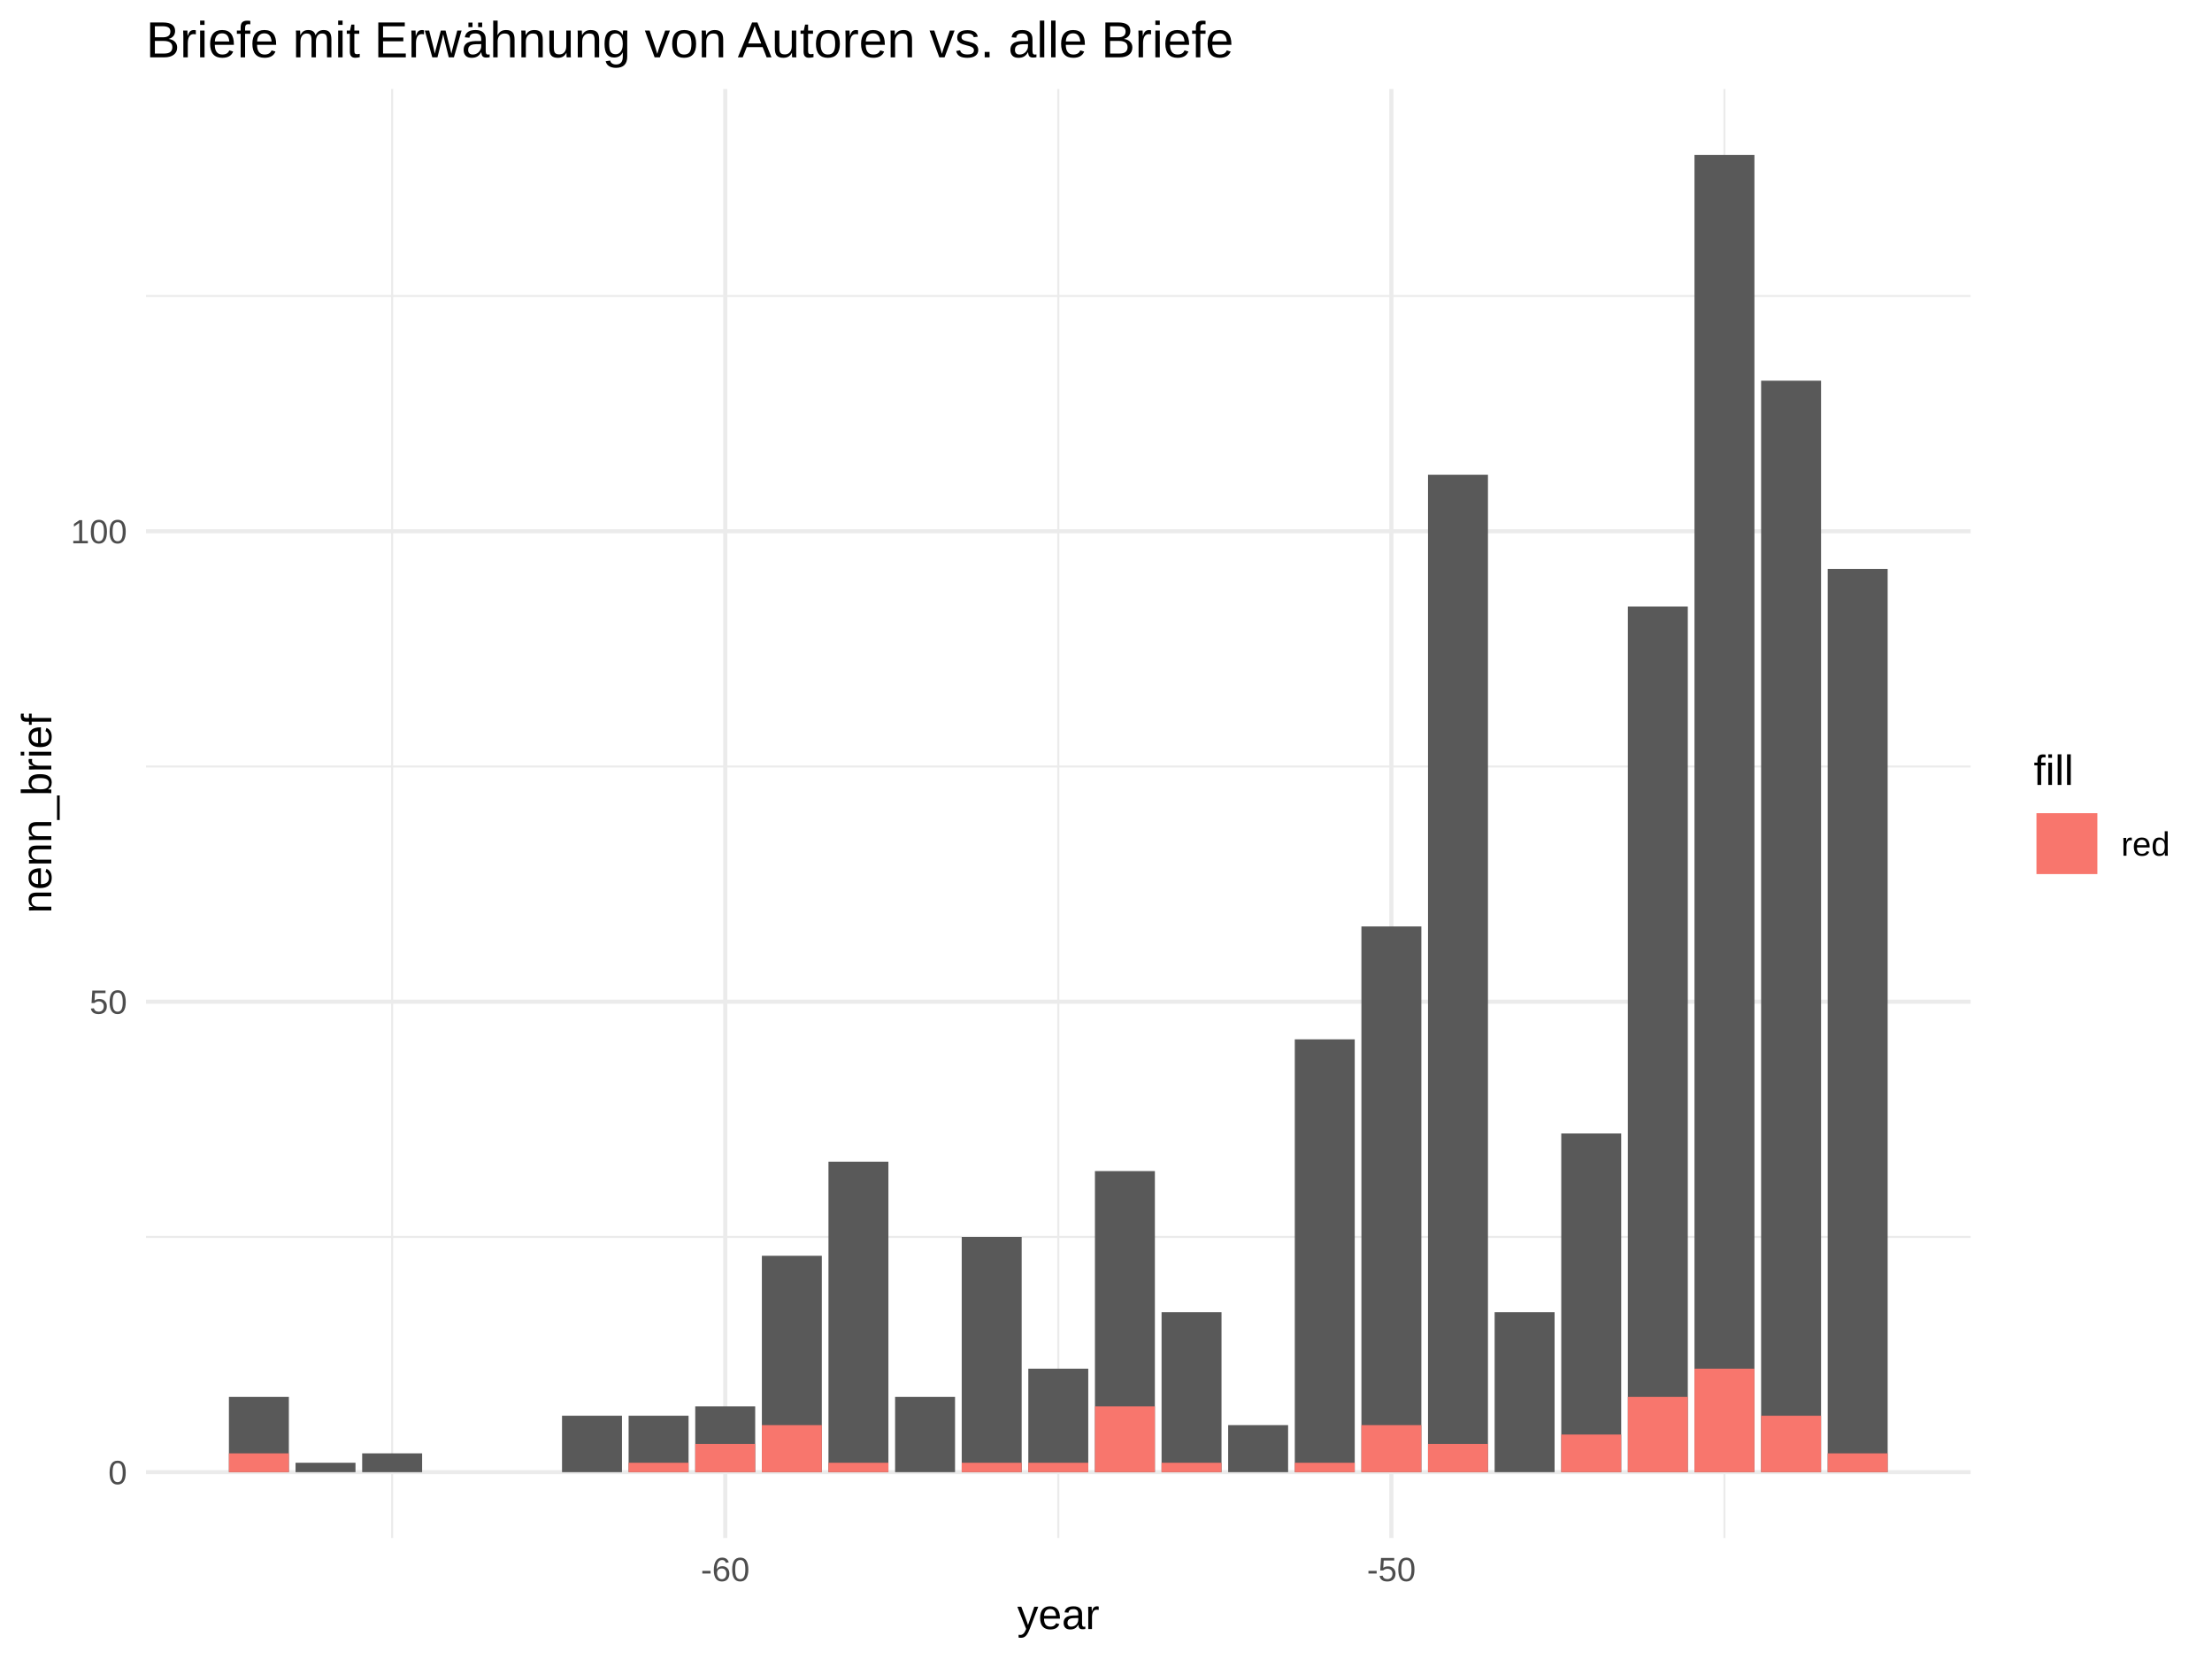
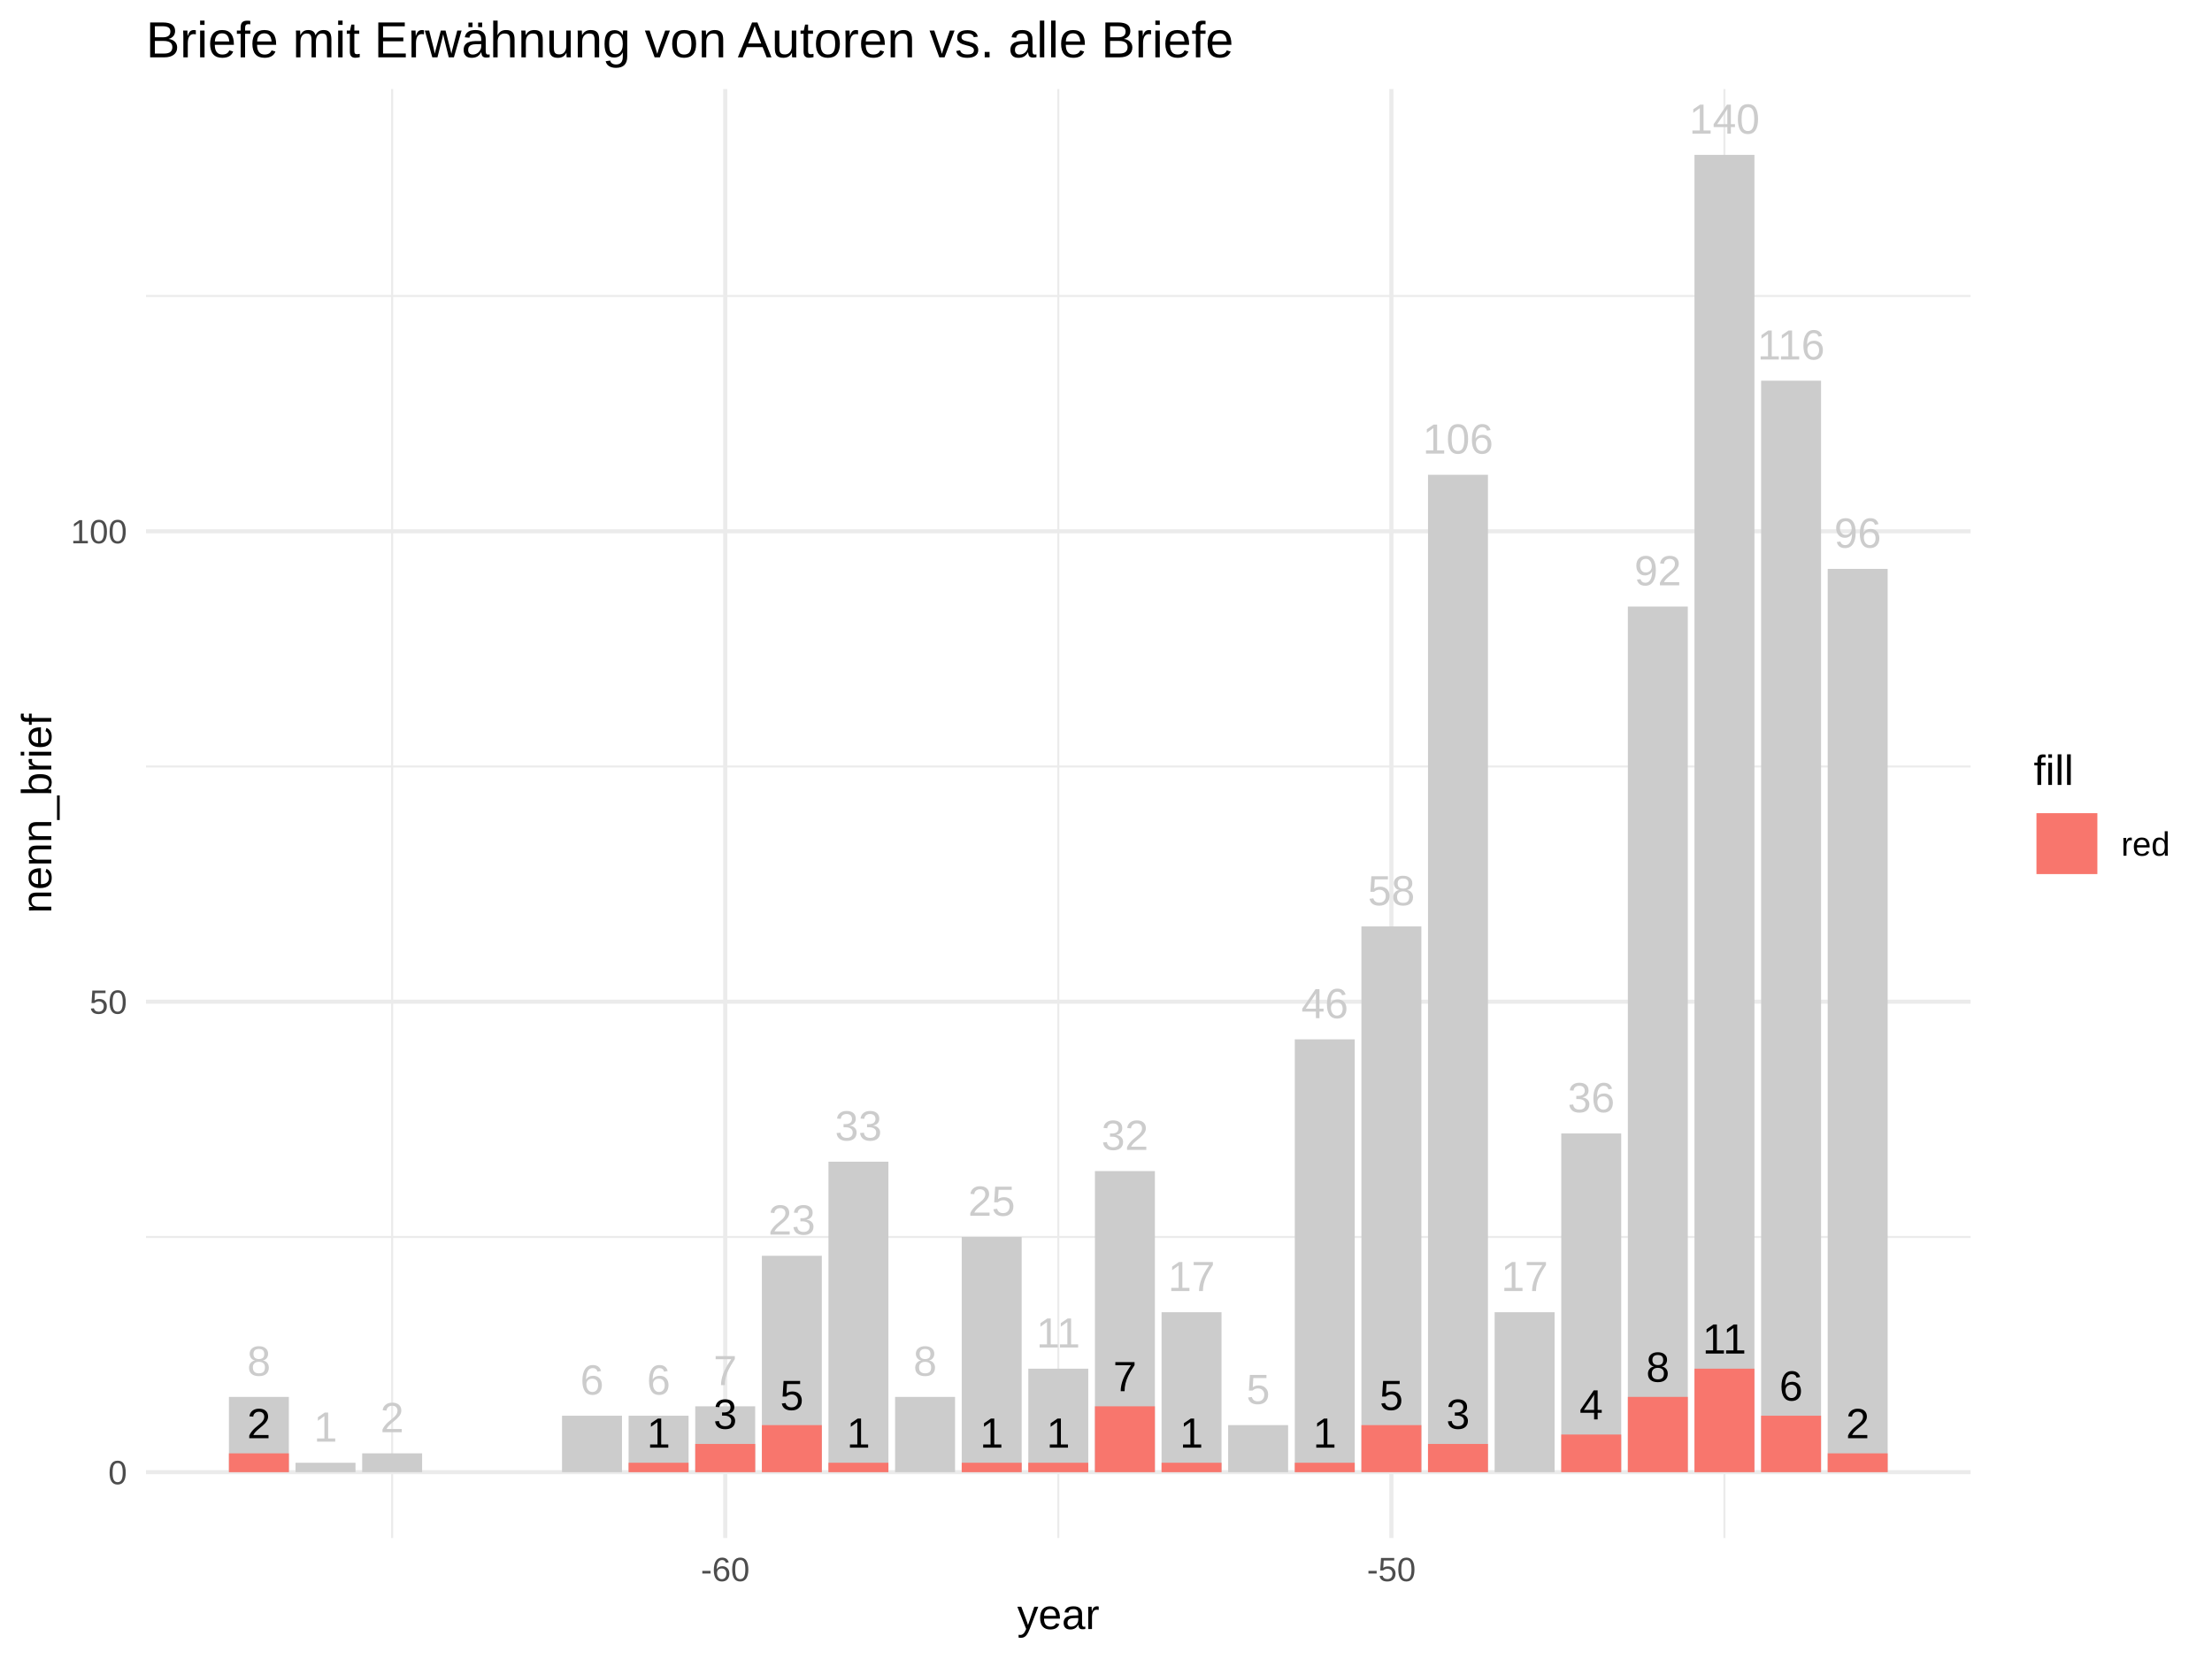
<svg xmlns="http://www.w3.org/2000/svg" width="576.00pt" height="432.00pt" viewBox="0 0 576.00 432.00">
  <g class="svglite">
    <defs>
      <style type="text/css">
    .svglite line, .svglite polyline, .svglite polygon, .svglite path, .svglite rect, .svglite circle {
      fill: none;
      stroke: #000000;
      stroke-linecap: round;
      stroke-linejoin: round;
      stroke-miterlimit: 10.00;
    }
    .svglite text {
      white-space: pre;
    }
    .svglite g.glyphgroup path {
      fill: inherit;
      stroke: none;
    }
  </style>
    </defs>
    <rect width="100%" height="100%" style="stroke: none; fill: #FFFFFF;" />
    <defs>
      <clipPath id="cpMC4wMHw1NzYuMDB8MC4wMHw0MzIuMDA=">
        <rect x="0.00" y="0.00" width="576.00" height="432.00" />
      </clipPath>
    </defs>
    <g clip-path="url(#cpMC4wMHw1NzYuMDB8MC4wMHw0MzIuMDA=)">
      <rect x="0.00" y="0" width="576.00" height="432.00" style="stroke-width: 1.07; stroke: none; fill: #FFFFFF;" />
    </g>
    <defs>
      <clipPath id="cpMzguMDJ8NTEzLjE0fDIzLjE4fDQwMC41MA==">
        <rect x="38.02" y="23.18" width="475.12" height="377.33" />
      </clipPath>
    </defs>
    <g clip-path="url(#cpMzguMDJ8NTEzLjE0fDIzLjE4fDQwMC41MA==)">
      <polyline points="38.02,322.10 513.14,322.10 " style="stroke-width: 0.53; stroke: #EBEBEB; stroke-linecap: butt;" />
      <polyline points="38.02,199.59 513.14,199.59 " style="stroke-width: 0.53; stroke: #EBEBEB; stroke-linecap: butt;" />
      <polyline points="38.02,77.08 513.14,77.08 " style="stroke-width: 0.53; stroke: #EBEBEB; stroke-linecap: butt;" />
      <polyline points="102.11,400.50 102.11,23.18 " style="stroke-width: 0.53; stroke: #EBEBEB; stroke-linecap: butt;" />
      <polyline points="275.58,400.50 275.58,23.18 " style="stroke-width: 0.53; stroke: #EBEBEB; stroke-linecap: butt;" />
      <polyline points="449.04,400.50 449.04,23.18 " style="stroke-width: 0.53; stroke: #EBEBEB; stroke-linecap: butt;" />
      <polyline points="38.02,383.35 513.14,383.35 " style="stroke-width: 1.07; stroke: #EBEBEB; stroke-linecap: butt;" />
      <polyline points="38.02,260.84 513.14,260.84 " style="stroke-width: 1.07; stroke: #EBEBEB; stroke-linecap: butt;" />
      <polyline points="38.02,138.34 513.14,138.34 " style="stroke-width: 1.07; stroke: #EBEBEB; stroke-linecap: butt;" />
      <polyline points="188.85,400.50 188.85,23.18 " style="stroke-width: 1.07; stroke: #EBEBEB; stroke-linecap: butt;" />
      <polyline points="362.31,400.50 362.31,23.18 " style="stroke-width: 1.07; stroke: #EBEBEB; stroke-linecap: butt;" />
-       <rect x="59.61" y="363.75" width="15.61" height="19.60" style="stroke-width: 1.07; stroke: none; stroke-linecap: butt; stroke-linejoin: miter; fill: #595959;" />
-       <rect x="76.96" y="380.90" width="15.61" height="2.45" style="stroke-width: 1.07; stroke: none; stroke-linecap: butt; stroke-linejoin: miter; fill: #595959;" />
-       <rect x="94.31" y="378.45" width="15.61" height="4.90" style="stroke-width: 1.07; stroke: none; stroke-linecap: butt; stroke-linejoin: miter; fill: #595959;" />
-       <rect x="146.35" y="368.65" width="15.61" height="14.70" style="stroke-width: 1.07; stroke: none; stroke-linecap: butt; stroke-linejoin: miter; fill: #595959;" />
-       <rect x="163.69" y="368.65" width="15.61" height="14.70" style="stroke-width: 1.07; stroke: none; stroke-linecap: butt; stroke-linejoin: miter; fill: #595959;" />
-       <rect x="181.04" y="366.20" width="15.61" height="17.15" style="stroke-width: 1.07; stroke: none; stroke-linecap: butt; stroke-linejoin: miter; fill: #595959;" />
-       <rect x="198.39" y="327.00" width="15.61" height="56.35" style="stroke-width: 1.07; stroke: none; stroke-linecap: butt; stroke-linejoin: miter; fill: #595959;" />
-       <rect x="215.73" y="302.50" width="15.61" height="80.86" style="stroke-width: 1.07; stroke: none; stroke-linecap: butt; stroke-linejoin: miter; fill: #595959;" />
-       <rect x="233.08" y="363.75" width="15.61" height="19.60" style="stroke-width: 1.07; stroke: none; stroke-linecap: butt; stroke-linejoin: miter; fill: #595959;" />
-       <rect x="250.43" y="322.10" width="15.61" height="61.25" style="stroke-width: 1.07; stroke: none; stroke-linecap: butt; stroke-linejoin: miter; fill: #595959;" />
-       <rect x="267.77" y="356.40" width="15.61" height="26.95" style="stroke-width: 1.07; stroke: none; stroke-linecap: butt; stroke-linejoin: miter; fill: #595959;" />
-       <rect x="285.12" y="304.95" width="15.61" height="78.41" style="stroke-width: 1.07; stroke: none; stroke-linecap: butt; stroke-linejoin: miter; fill: #595959;" />
-       <rect x="302.47" y="341.70" width="15.61" height="41.65" style="stroke-width: 1.07; stroke: none; stroke-linecap: butt; stroke-linejoin: miter; fill: #595959;" />
-       <rect x="319.81" y="371.10" width="15.61" height="12.25" style="stroke-width: 1.07; stroke: none; stroke-linecap: butt; stroke-linejoin: miter; fill: #595959;" />
-       <rect x="337.16" y="270.64" width="15.61" height="112.71" style="stroke-width: 1.07; stroke: none; stroke-linecap: butt; stroke-linejoin: miter; fill: #595959;" />
-       <rect x="354.51" y="241.24" width="15.61" height="142.11" style="stroke-width: 1.07; stroke: none; stroke-linecap: butt; stroke-linejoin: miter; fill: #595959;" />
-       <rect x="371.85" y="123.63" width="15.61" height="259.72" style="stroke-width: 1.07; stroke: none; stroke-linecap: butt; stroke-linejoin: miter; fill: #595959;" />
-       <rect x="389.20" y="341.70" width="15.61" height="41.65" style="stroke-width: 1.07; stroke: none; stroke-linecap: butt; stroke-linejoin: miter; fill: #595959;" />
-       <rect x="406.55" y="295.15" width="15.61" height="88.21" style="stroke-width: 1.07; stroke: none; stroke-linecap: butt; stroke-linejoin: miter; fill: #595959;" />
-       <rect x="423.89" y="157.94" width="15.61" height="225.42" style="stroke-width: 1.07; stroke: none; stroke-linecap: butt; stroke-linejoin: miter; fill: #595959;" />
-       <rect x="441.24" y="40.33" width="15.61" height="343.02" style="stroke-width: 1.07; stroke: none; stroke-linecap: butt; stroke-linejoin: miter; fill: #595959;" />
-       <rect x="458.59" y="99.13" width="15.61" height="284.22" style="stroke-width: 1.07; stroke: none; stroke-linecap: butt; stroke-linejoin: miter; fill: #595959;" />
-       <rect x="475.93" y="148.14" width="15.61" height="235.22" style="stroke-width: 1.07; stroke: none; stroke-linecap: butt; stroke-linejoin: miter; fill: #595959;" />
+       <rect x="59.61" y="363.75" width="15.61" height="19.60" style="stroke-width: 1.07; stroke: none; stroke-linecap: butt; stroke-linejoin: miter; fill: #CCCCCC;" />
+       <rect x="76.96" y="380.90" width="15.61" height="2.45" style="stroke-width: 1.07; stroke: none; stroke-linecap: butt; stroke-linejoin: miter; fill: #CCCCCC;" />
+       <rect x="94.31" y="378.45" width="15.61" height="4.90" style="stroke-width: 1.07; stroke: none; stroke-linecap: butt; stroke-linejoin: miter; fill: #CCCCCC;" />
+       <rect x="146.35" y="368.65" width="15.61" height="14.70" style="stroke-width: 1.07; stroke: none; stroke-linecap: butt; stroke-linejoin: miter; fill: #CCCCCC;" />
+       <rect x="163.69" y="368.65" width="15.61" height="14.70" style="stroke-width: 1.07; stroke: none; stroke-linecap: butt; stroke-linejoin: miter; fill: #CCCCCC;" />
+       <rect x="181.04" y="366.20" width="15.61" height="17.15" style="stroke-width: 1.07; stroke: none; stroke-linecap: butt; stroke-linejoin: miter; fill: #CCCCCC;" />
+       <rect x="198.39" y="327.00" width="15.61" height="56.35" style="stroke-width: 1.07; stroke: none; stroke-linecap: butt; stroke-linejoin: miter; fill: #CCCCCC;" />
+       <rect x="215.73" y="302.50" width="15.61" height="80.86" style="stroke-width: 1.07; stroke: none; stroke-linecap: butt; stroke-linejoin: miter; fill: #CCCCCC;" />
+       <rect x="233.08" y="363.75" width="15.61" height="19.60" style="stroke-width: 1.07; stroke: none; stroke-linecap: butt; stroke-linejoin: miter; fill: #CCCCCC;" />
+       <rect x="250.43" y="322.10" width="15.61" height="61.25" style="stroke-width: 1.07; stroke: none; stroke-linecap: butt; stroke-linejoin: miter; fill: #CCCCCC;" />
+       <rect x="267.77" y="356.40" width="15.61" height="26.95" style="stroke-width: 1.07; stroke: none; stroke-linecap: butt; stroke-linejoin: miter; fill: #CCCCCC;" />
+       <rect x="285.12" y="304.95" width="15.61" height="78.41" style="stroke-width: 1.07; stroke: none; stroke-linecap: butt; stroke-linejoin: miter; fill: #CCCCCC;" />
+       <rect x="302.47" y="341.70" width="15.61" height="41.65" style="stroke-width: 1.07; stroke: none; stroke-linecap: butt; stroke-linejoin: miter; fill: #CCCCCC;" />
+       <rect x="319.81" y="371.10" width="15.61" height="12.25" style="stroke-width: 1.07; stroke: none; stroke-linecap: butt; stroke-linejoin: miter; fill: #CCCCCC;" />
+       <rect x="337.16" y="270.64" width="15.61" height="112.71" style="stroke-width: 1.07; stroke: none; stroke-linecap: butt; stroke-linejoin: miter; fill: #CCCCCC;" />
+       <rect x="354.51" y="241.24" width="15.61" height="142.11" style="stroke-width: 1.07; stroke: none; stroke-linecap: butt; stroke-linejoin: miter; fill: #CCCCCC;" />
+       <rect x="371.85" y="123.63" width="15.61" height="259.72" style="stroke-width: 1.07; stroke: none; stroke-linecap: butt; stroke-linejoin: miter; fill: #CCCCCC;" />
+       <rect x="389.20" y="341.70" width="15.61" height="41.65" style="stroke-width: 1.07; stroke: none; stroke-linecap: butt; stroke-linejoin: miter; fill: #CCCCCC;" />
+       <rect x="406.55" y="295.15" width="15.61" height="88.21" style="stroke-width: 1.07; stroke: none; stroke-linecap: butt; stroke-linejoin: miter; fill: #CCCCCC;" />
+       <rect x="423.89" y="157.94" width="15.61" height="225.42" style="stroke-width: 1.07; stroke: none; stroke-linecap: butt; stroke-linejoin: miter; fill: #CCCCCC;" />
+       <rect x="441.24" y="40.33" width="15.61" height="343.02" style="stroke-width: 1.07; stroke: none; stroke-linecap: butt; stroke-linejoin: miter; fill: #CCCCCC;" />
+       <rect x="458.59" y="99.13" width="15.61" height="284.22" style="stroke-width: 1.07; stroke: none; stroke-linecap: butt; stroke-linejoin: miter; fill: #CCCCCC;" />
+       <rect x="475.93" y="148.14" width="15.61" height="235.22" style="stroke-width: 1.07; stroke: none; stroke-linecap: butt; stroke-linejoin: miter; fill: #CCCCCC;" />
      <rect x="59.61" y="378.45" width="15.61" height="4.90" style="stroke-width: 1.07; stroke: none; stroke-linecap: butt; stroke-linejoin: miter; fill: #F8766D;" />
      <rect x="163.69" y="380.90" width="15.61" height="2.45" style="stroke-width: 1.07; stroke: none; stroke-linecap: butt; stroke-linejoin: miter; fill: #F8766D;" />
      <rect x="181.04" y="376.00" width="15.61" height="7.35" style="stroke-width: 1.07; stroke: none; stroke-linecap: butt; stroke-linejoin: miter; fill: #F8766D;" />
      <rect x="198.39" y="371.10" width="15.61" height="12.25" style="stroke-width: 1.07; stroke: none; stroke-linecap: butt; stroke-linejoin: miter; fill: #F8766D;" />
      <rect x="215.73" y="380.90" width="15.61" height="2.45" style="stroke-width: 1.07; stroke: none; stroke-linecap: butt; stroke-linejoin: miter; fill: #F8766D;" />
      <rect x="250.43" y="380.90" width="15.61" height="2.45" style="stroke-width: 1.07; stroke: none; stroke-linecap: butt; stroke-linejoin: miter; fill: #F8766D;" />
      <rect x="267.77" y="380.90" width="15.61" height="2.45" style="stroke-width: 1.07; stroke: none; stroke-linecap: butt; stroke-linejoin: miter; fill: #F8766D;" />
      <rect x="285.12" y="366.20" width="15.61" height="17.15" style="stroke-width: 1.07; stroke: none; stroke-linecap: butt; stroke-linejoin: miter; fill: #F8766D;" />
      <rect x="302.47" y="380.90" width="15.61" height="2.45" style="stroke-width: 1.07; stroke: none; stroke-linecap: butt; stroke-linejoin: miter; fill: #F8766D;" />
      <rect x="337.16" y="380.90" width="15.61" height="2.45" style="stroke-width: 1.07; stroke: none; stroke-linecap: butt; stroke-linejoin: miter; fill: #F8766D;" />
      <rect x="354.51" y="371.10" width="15.61" height="12.25" style="stroke-width: 1.07; stroke: none; stroke-linecap: butt; stroke-linejoin: miter; fill: #F8766D;" />
      <rect x="371.85" y="376.00" width="15.61" height="7.35" style="stroke-width: 1.07; stroke: none; stroke-linecap: butt; stroke-linejoin: miter; fill: #F8766D;" />
      <rect x="406.55" y="373.55" width="15.61" height="9.80" style="stroke-width: 1.07; stroke: none; stroke-linecap: butt; stroke-linejoin: miter; fill: #F8766D;" />
      <rect x="423.89" y="363.75" width="15.61" height="19.60" style="stroke-width: 1.07; stroke: none; stroke-linecap: butt; stroke-linejoin: miter; fill: #F8766D;" />
      <rect x="441.24" y="356.40" width="15.61" height="26.95" style="stroke-width: 1.07; stroke: none; stroke-linecap: butt; stroke-linejoin: miter; fill: #F8766D;" />
      <rect x="458.59" y="368.65" width="15.61" height="14.70" style="stroke-width: 1.07; stroke: none; stroke-linecap: butt; stroke-linejoin: miter; fill: #F8766D;" />
      <rect x="475.93" y="378.45" width="15.61" height="4.90" style="stroke-width: 1.07; stroke: none; stroke-linecap: butt; stroke-linejoin: miter; fill: #F8766D;" />
+       <text x="67.42" y="374.51" text-anchor="middle" style="font-size: 11.00px; font-family: &quot;Arial&quot;;" textLength="6.12px" lengthAdjust="spacingAndGlyphs">2</text>
+       <text x="171.50" y="376.96" text-anchor="middle" style="font-size: 11.00px; font-family: &quot;Arial&quot;;" textLength="6.12px" lengthAdjust="spacingAndGlyphs">1</text>
+       <text x="188.85" y="372.06" text-anchor="middle" style="font-size: 11.00px; font-family: &quot;Arial&quot;;" textLength="6.12px" lengthAdjust="spacingAndGlyphs">3</text>
+       <text x="206.19" y="367.16" text-anchor="middle" style="font-size: 11.00px; font-family: &quot;Arial&quot;;" textLength="6.12px" lengthAdjust="spacingAndGlyphs">5</text>
+       <text x="223.54" y="376.96" text-anchor="middle" style="font-size: 11.00px; font-family: &quot;Arial&quot;;" textLength="6.12px" lengthAdjust="spacingAndGlyphs">1</text>
+       <text x="258.23" y="376.96" text-anchor="middle" style="font-size: 11.00px; font-family: &quot;Arial&quot;;" textLength="6.12px" lengthAdjust="spacingAndGlyphs">1</text>
+       <text x="275.58" y="376.96" text-anchor="middle" style="font-size: 11.00px; font-family: &quot;Arial&quot;;" textLength="6.12px" lengthAdjust="spacingAndGlyphs">1</text>
+       <text x="292.93" y="362.26" text-anchor="middle" style="font-size: 11.00px; font-family: &quot;Arial&quot;;" textLength="6.12px" lengthAdjust="spacingAndGlyphs">7</text>
+       <text x="310.27" y="376.96" text-anchor="middle" style="font-size: 11.00px; font-family: &quot;Arial&quot;;" textLength="6.12px" lengthAdjust="spacingAndGlyphs">1</text>
+       <text x="344.97" y="376.96" text-anchor="middle" style="font-size: 11.00px; font-family: &quot;Arial&quot;;" textLength="6.12px" lengthAdjust="spacingAndGlyphs">1</text>
+       <text x="362.31" y="367.16" text-anchor="middle" style="font-size: 11.00px; font-family: &quot;Arial&quot;;" textLength="6.12px" lengthAdjust="spacingAndGlyphs">5</text>
+       <text x="379.66" y="372.06" text-anchor="middle" style="font-size: 11.00px; font-family: &quot;Arial&quot;;" textLength="6.12px" lengthAdjust="spacingAndGlyphs">3</text>
+       <text x="414.35" y="369.61" text-anchor="middle" style="font-size: 11.00px; font-family: &quot;Arial&quot;;" textLength="6.12px" lengthAdjust="spacingAndGlyphs">4</text>
+       <text x="431.70" y="359.81" text-anchor="middle" style="font-size: 11.00px; font-family: &quot;Arial&quot;;" textLength="6.12px" lengthAdjust="spacingAndGlyphs">8</text>
+       <text x="449.04" y="352.46" text-anchor="middle" style="font-size: 11.00px; font-family: &quot;Arial&quot;;" textLength="11.44px" lengthAdjust="spacingAndGlyphs">11</text>
+       <text x="466.39" y="364.71" text-anchor="middle" style="font-size: 11.00px; font-family: &quot;Arial&quot;;" textLength="6.12px" lengthAdjust="spacingAndGlyphs">6</text>
+       <text x="483.74" y="374.51" text-anchor="middle" style="font-size: 11.00px; font-family: &quot;Arial&quot;;" textLength="6.12px" lengthAdjust="spacingAndGlyphs">2</text>
+       <text x="67.42" y="358.24" text-anchor="middle" style="font-size: 11.00px;fill: #CCCCCC; font-family: &quot;Arial&quot;;" textLength="6.12px" lengthAdjust="spacingAndGlyphs">8</text>
+       <text x="84.77" y="375.39" text-anchor="middle" style="font-size: 11.00px;fill: #CCCCCC; font-family: &quot;Arial&quot;;" textLength="6.12px" lengthAdjust="spacingAndGlyphs">1</text>
+       <text x="102.11" y="372.94" text-anchor="middle" style="font-size: 11.00px;fill: #CCCCCC; font-family: &quot;Arial&quot;;" textLength="6.12px" lengthAdjust="spacingAndGlyphs">2</text>
+       <text x="154.15" y="363.14" text-anchor="middle" style="font-size: 11.00px;fill: #CCCCCC; font-family: &quot;Arial&quot;;" textLength="6.12px" lengthAdjust="spacingAndGlyphs">6</text>
+       <text x="171.50" y="363.14" text-anchor="middle" style="font-size: 11.00px;fill: #CCCCCC; font-family: &quot;Arial&quot;;" textLength="6.12px" lengthAdjust="spacingAndGlyphs">6</text>
+       <text x="188.85" y="360.69" text-anchor="middle" style="font-size: 11.00px;fill: #CCCCCC; font-family: &quot;Arial&quot;;" textLength="6.12px" lengthAdjust="spacingAndGlyphs">7</text>
+       <text x="206.19" y="321.48" text-anchor="middle" style="font-size: 11.00px;fill: #CCCCCC; font-family: &quot;Arial&quot;;" textLength="12.25px" lengthAdjust="spacingAndGlyphs">23</text>
+       <text x="223.54" y="296.98" text-anchor="middle" style="font-size: 11.00px;fill: #CCCCCC; font-family: &quot;Arial&quot;;" textLength="12.25px" lengthAdjust="spacingAndGlyphs">33</text>
+       <text x="240.89" y="358.24" text-anchor="middle" style="font-size: 11.00px;fill: #CCCCCC; font-family: &quot;Arial&quot;;" textLength="6.12px" lengthAdjust="spacingAndGlyphs">8</text>
+       <text x="258.23" y="316.58" text-anchor="middle" style="font-size: 11.00px;fill: #CCCCCC; font-family: &quot;Arial&quot;;" textLength="12.25px" lengthAdjust="spacingAndGlyphs">25</text>
+       <text x="275.58" y="350.89" text-anchor="middle" style="font-size: 11.00px;fill: #CCCCCC; font-family: &quot;Arial&quot;;" textLength="11.44px" lengthAdjust="spacingAndGlyphs">11</text>
+       <text x="292.93" y="299.43" text-anchor="middle" style="font-size: 11.00px;fill: #CCCCCC; font-family: &quot;Arial&quot;;" textLength="12.25px" lengthAdjust="spacingAndGlyphs">32</text>
+       <text x="310.27" y="336.19" text-anchor="middle" style="font-size: 11.00px;fill: #CCCCCC; font-family: &quot;Arial&quot;;" textLength="12.25px" lengthAdjust="spacingAndGlyphs">17</text>
+       <text x="327.62" y="365.59" text-anchor="middle" style="font-size: 11.00px;fill: #CCCCCC; font-family: &quot;Arial&quot;;" textLength="6.12px" lengthAdjust="spacingAndGlyphs">5</text>
+       <text x="344.97" y="265.13" text-anchor="middle" style="font-size: 11.00px;fill: #CCCCCC; font-family: &quot;Arial&quot;;" textLength="12.25px" lengthAdjust="spacingAndGlyphs">46</text>
+       <text x="362.31" y="235.73" text-anchor="middle" style="font-size: 11.00px;fill: #CCCCCC; font-family: &quot;Arial&quot;;" textLength="12.25px" lengthAdjust="spacingAndGlyphs">58</text>
+       <text x="379.66" y="118.12" text-anchor="middle" style="font-size: 11.00px;fill: #CCCCCC; font-family: &quot;Arial&quot;;" textLength="18.38px" lengthAdjust="spacingAndGlyphs">106</text>
+       <text x="397.00" y="336.19" text-anchor="middle" style="font-size: 11.00px;fill: #CCCCCC; font-family: &quot;Arial&quot;;" textLength="12.25px" lengthAdjust="spacingAndGlyphs">17</text>
+       <text x="414.35" y="289.63" text-anchor="middle" style="font-size: 11.00px;fill: #CCCCCC; font-family: &quot;Arial&quot;;" textLength="12.25px" lengthAdjust="spacingAndGlyphs">36</text>
+       <text x="431.70" y="152.42" text-anchor="middle" style="font-size: 11.00px;fill: #CCCCCC; font-family: &quot;Arial&quot;;" textLength="12.25px" lengthAdjust="spacingAndGlyphs">92</text>
+       <text x="449.04" y="34.81" text-anchor="middle" style="font-size: 11.00px;fill: #CCCCCC; font-family: &quot;Arial&quot;;" textLength="18.38px" lengthAdjust="spacingAndGlyphs">140</text>
+       <text x="466.39" y="93.62" text-anchor="middle" style="font-size: 11.00px;fill: #CCCCCC; font-family: &quot;Arial&quot;;" textLength="17.56px" lengthAdjust="spacingAndGlyphs">116</text>
+       <text x="483.74" y="142.62" text-anchor="middle" style="font-size: 11.00px;fill: #CCCCCC; font-family: &quot;Arial&quot;;" textLength="12.25px" lengthAdjust="spacingAndGlyphs">96</text>
    </g>
    <g clip-path="url(#cpMC4wMHw1NzYuMDB8MC4wMHw0MzIuMDA=)">
      <text x="33.09" y="386.50" text-anchor="end" style="font-size: 8.80px;fill: #4D4D4D; font-family: &quot;Arial&quot;;" textLength="4.89px" lengthAdjust="spacingAndGlyphs">0</text>
      <text x="33.09" y="263.99" text-anchor="end" style="font-size: 8.80px;fill: #4D4D4D; font-family: &quot;Arial&quot;;" textLength="9.78px" lengthAdjust="spacingAndGlyphs">50</text>
      <text x="33.09" y="141.49" text-anchor="end" style="font-size: 8.80px;fill: #4D4D4D; font-family: &quot;Arial&quot;;" textLength="14.67px" lengthAdjust="spacingAndGlyphs">100</text>
      <text x="188.85" y="411.74" text-anchor="middle" style="font-size: 8.80px;fill: #4D4D4D; font-family: &quot;Arial&quot;;" textLength="12.70px" lengthAdjust="spacingAndGlyphs">-60</text>
      <text x="362.31" y="411.74" text-anchor="middle" style="font-size: 8.80px;fill: #4D4D4D; font-family: &quot;Arial&quot;;" textLength="12.70px" lengthAdjust="spacingAndGlyphs">-50</text>
      <text x="275.58" y="424.20" text-anchor="middle" style="font-size: 11.00px; font-family: &quot;Arial&quot;;" textLength="21.41px" lengthAdjust="spacingAndGlyphs">year</text>
      <text transform="translate(13.36,211.84) rotate(-90)" text-anchor="middle" style="font-size: 11.00px; font-family: &quot;Arial&quot;;" textLength="52.03px" lengthAdjust="spacingAndGlyphs">nenn_brief</text>
      <text x="529.58" y="204.40" style="font-size: 11.00px; font-family: &quot;Arial&quot;;" textLength="10.38px" lengthAdjust="spacingAndGlyphs">fill</text>
      <rect x="530.29" y="211.75" width="15.86" height="15.86" style="stroke-width: 1.07; stroke: none; stroke-linecap: butt; stroke-linejoin: miter; fill: #F8766D;" />
      <text x="552.34" y="222.83" style="font-size: 8.80px; font-family: &quot;Arial&quot;;" textLength="12.70px" lengthAdjust="spacingAndGlyphs">red</text>
      <text x="38.02" y="14.93" style="font-size: 13.20px; font-family: &quot;Arial&quot;;" textLength="282.78px" lengthAdjust="spacingAndGlyphs">Briefe mit Erwähnung von Autoren vs. alle Briefe</text>
    </g>
  </g>
</svg>
